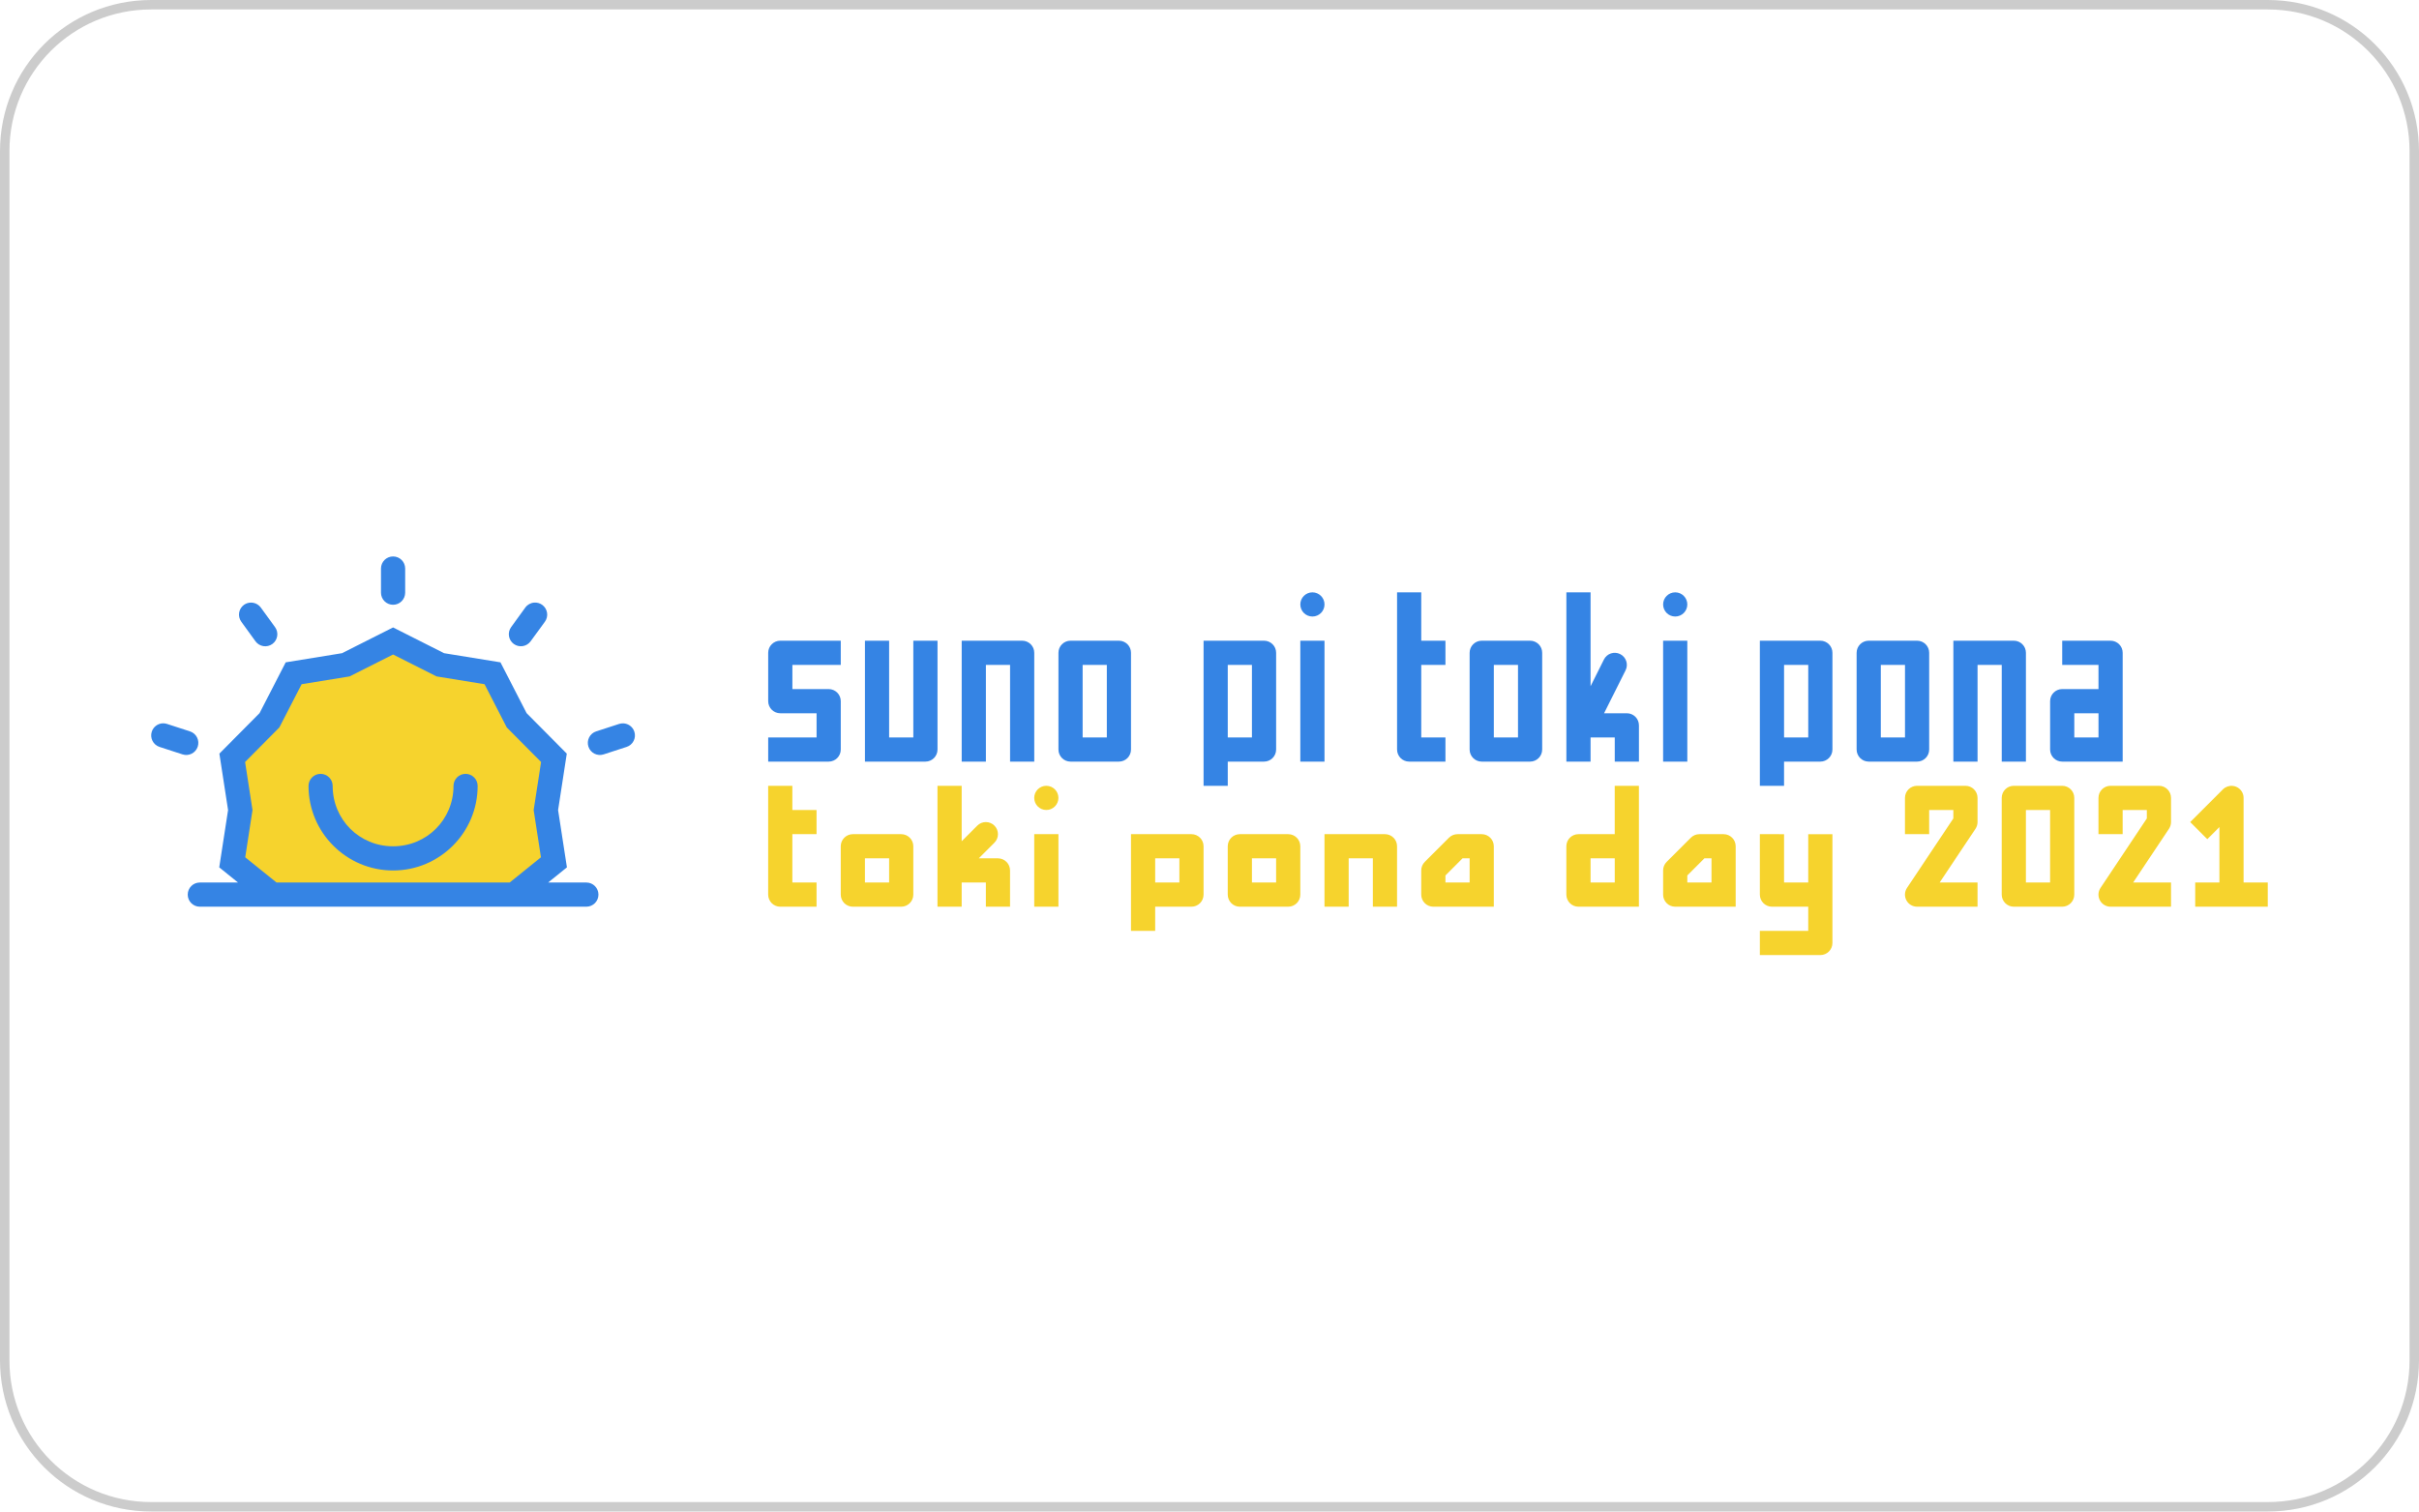
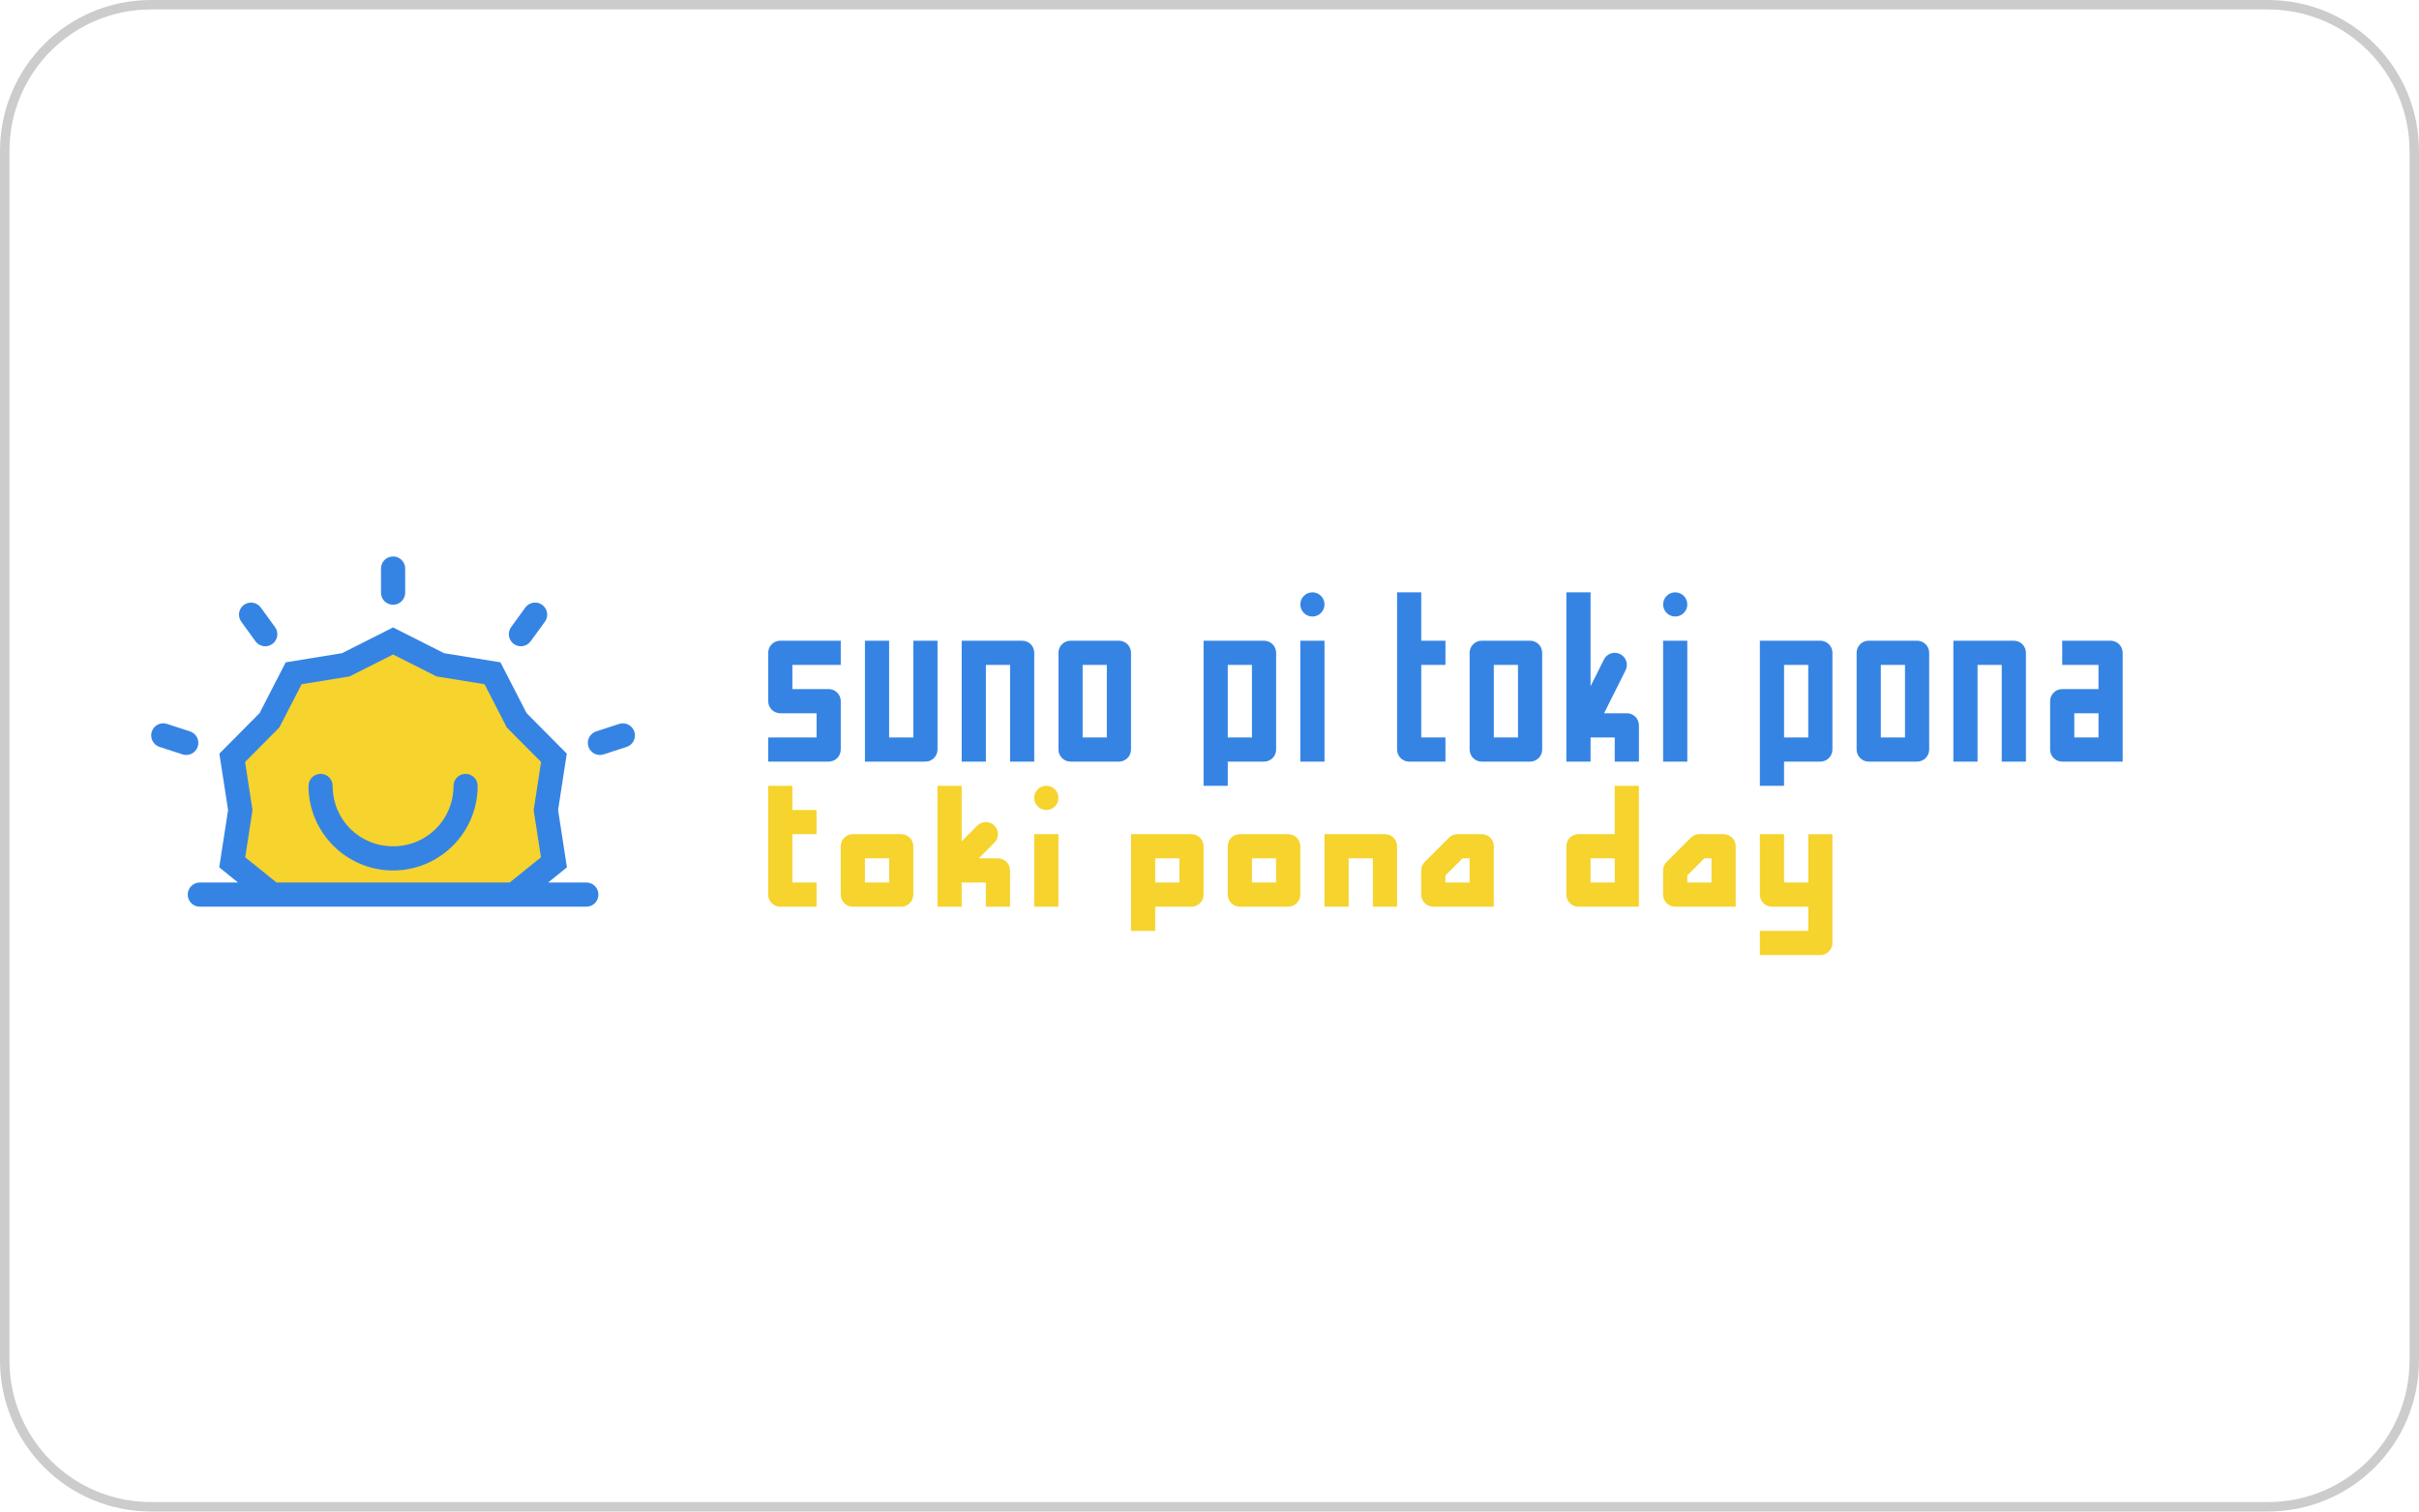
<svg xmlns="http://www.w3.org/2000/svg" width="256" height="160" version="1.1" viewBox="0 0 256 160">
  <path d="m16 0c-8.864 0-16 7.136-16 16v128c0 8.864 7.136 16 16 16h224c8.864 0 16-7.136 16-16v-128c0-8.864-7.136-16-16-16zm0 1h224c8.31 0 15 6.69 15 15v128c0 8.31-6.69 15-15 15h-224c-8.31 0-15-6.69-15-15v-128c0-8.31 6.69-15 15-15z" fill="currentColor" opacity=".2" />
  <g transform="matrix(.13865 0 0 .13865 -5.7344 50.97)">
    <path d="m433.6 315.39 30.566-24.655-6.143-39.892 6.143-39.892-28.417-28.663-18.479-35.884-39.836-6.486-36.043-18.168-36.041 18.169-39.838 6.486-18.479 35.884-28.417 28.663 6.143 39.892-6.143 39.892 30.566 24.655z" color="#000000" fill="#f6d32d" stroke-width="18.442px" style="-inkscape-stroke:none" />
    <g stroke-width="18.462">
      <path d="m1043.1 84.616c-5.098 4e-5 -9.231 4.133-9.231 9.231s4.133 9.231 9.231 9.231c5.098 2e-5 9.231-4.133 9.231-9.231s-4.133-9.231-9.231-9.231zm64.615 0v120c5e-4 5.098 4.133 9.23 9.231 9.231h27.692v-18.462h-18.462v-55.385h18.462v-18.462h-18.462v-36.923zm129.23 0v129.23h18.462v-18.462h18.462v18.462h18.462v-27.692c-5e-4 -5.098-4.133-9.23-9.231-9.231h-17.38l16.406-32.776c2.291-4.57 0.431-10.13-4.147-12.404-2.185-1.092-4.713-1.273-7.031-0.505-2.326 0.78-4.247 2.453-5.337 4.651l-10.204 20.409v-71.683zm83.077 0c-5.098-2e-5 -9.231 4.133-9.231 9.231s4.133 9.231 9.231 9.231c5.098 2e-5 9.231-4.133 9.231-9.231s-4.133-9.231-9.231-9.231zm-683.08 36.923c-5.098 5.1e-4 -9.23 4.133-9.231 9.231v36.923c5.1e-4 5.098 4.133 9.23 9.231 9.231h27.692v18.462h-36.923v18.462h46.154c5.098-5.1e-4 9.23-4.133 9.231-9.231v-36.923c-5.1e-4 -5.098-4.133-9.23-9.231-9.231h-27.692v-18.462h36.923v-18.462h-9.231zm64.615 0v92.308h46.154c5.098-5.1e-4 9.23-4.133 9.231-9.231v-83.077h-18.462v73.846h-18.462v-73.846zm73.846 0v92.308h18.462v-73.846h18.462v73.846h18.462v-83.077c-5.1e-4 -5.098-4.133-9.23-9.231-9.231h-27.692zm83.077 0c-5.098 5.1e-4 -9.23 4.133-9.231 9.231v73.846c5.1e-4 5.098 4.133 9.23 9.231 9.231h36.923c5.098-5.1e-4 9.23-4.133 9.231-9.231v-73.846c-5.1e-4 -5.098-4.133-9.23-9.231-9.231zm101.54 0v110.77h18.462v-18.462h27.692c5.098-4.9e-4 9.23-4.133 9.231-9.231v-73.846c-5e-4 -5.098-4.133-9.23-9.231-9.231h-27.692zm73.846 0v92.308h18.462v-92.308zm138.46 0c-5.098 4.9e-4 -9.23 4.133-9.231 9.231v73.846c5e-4 5.098 4.133 9.23 9.231 9.231h36.923c5.098-5.5e-4 9.23-4.133 9.231-9.231v-73.846c-5e-4 -5.098-4.133-9.23-9.231-9.231zm138.46 0v92.308h18.462v-92.308zm73.846 0v110.77h18.462v-18.462h27.692c5.098-4.9e-4 9.23-4.133 9.231-9.231v-73.846c-5e-4 -5.098-4.133-9.23-9.231-9.231h-27.692zm83.077 0c-5.098 4.9e-4 -9.23 4.133-9.231 9.231v73.846c5e-4 5.098 4.133 9.23 9.231 9.231h36.923c5.098-4.9e-4 9.23-4.133 9.231-9.231v-73.846c-5e-4 -5.098-4.133-9.23-9.231-9.231zm64.615 0v92.308h18.462v-73.846h18.462v73.846h18.462v-83.077c-5e-4 -5.098-4.133-9.23-9.231-9.231h-27.692zm83.077 0v18.462h27.692v18.462h-27.692c-5.098 4.9e-4 -9.23 4.133-9.231 9.231v36.923c5e-4 5.098 4.133 9.23 9.231 9.231h46.154v-83.077c-5e-4 -5.098-4.133-9.23-9.231-9.231h-27.692zm-747.69 18.462h18.462v55.385h-18.462zm110.77 0h18.462v55.385h-18.462zm203.08 0h18.462v55.385h-18.462zm221.54 0h18.462v55.385h-18.462zm73.846 0h18.462v55.385h-18.462zm147.69 36.923h18.462v18.462h-18.462z" color="#000000" fill="#3584e4" stroke-linecap="square" stroke-linejoin="round" style="-inkscape-stroke:none" />
-       <path d="m627.69 232.31v83.077a9.232 9.232 0 0 0 9.231 9.231h27.692v-18.462h-18.462v-36.923h18.462v-18.462h-18.462v-18.462zm129.23 0v92.308h18.462v-18.462h18.462v18.462h18.462v-27.692a9.232 9.232 0 0 0-9.231-9.231h-14.639l11.935-11.935a9.231 9.231 0 0 0 0-13.053 9.231 9.231 0 0 0-6.526-2.704 9.231 9.231 0 0 0-6.526 2.704l-11.935 11.935v-42.332zm83.077 0a9.231 9.231 0 0 0-9.231 9.231 9.231 9.231 0 0 0 9.231 9.231 9.231 9.231 0 0 0 9.231-9.231 9.231 9.231 0 0 0-9.231-9.231zm433.85 0v36.923h-27.692a9.232 9.232 0 0 0-9.231 9.231v36.923a9.232 9.232 0 0 0 9.231 9.231h46.154v-92.308zm230.77 0a9.232 9.232 0 0 0-9.231 9.231v27.692h18.462v-18.462h18.462v6.454l-35.373 53.041a9.232 9.232 0 0 0 7.68 14.351h46.154v-18.462h-28.918l27.368-41.034a9.232 9.232 0 0 0 1.55-5.12v-18.462a9.232 9.232 0 0 0-9.231-9.231zm73.846 0a9.232 9.232 0 0 0-9.231 9.231v73.846a9.232 9.232 0 0 0 9.231 9.231h36.923a9.232 9.232 0 0 0 9.231-9.231v-73.846a9.232 9.232 0 0 0-9.231-9.231zm73.846 0a9.232 9.232 0 0 0-9.231 9.231v27.692h18.462v-18.462h18.462v6.454l-35.373 53.041a9.232 9.232 0 0 0 7.68 14.351h46.154v-18.462h-28.918l27.368-41.034a9.232 9.232 0 0 0 1.55-5.12v-18.462a9.232 9.232 0 0 0-9.231-9.231zm93.209 0.072a9.232 9.232 0 0 0-7.428 2.632l-24.988 24.988 13.053 13.053 9.231-9.231v42.332h-18.462v18.462h55.385v-18.462h-18.462v-64.615a9.232 9.232 0 0 0-5.697-8.51 9.232 9.232 0 0 0-2.632-0.649zm-157.82 18.39h18.462v55.385h-18.462zm-895.38 18.462a9.232 9.232 0 0 0-9.231 9.231v36.923a9.232 9.232 0 0 0 9.231 9.231h36.923a9.232 9.232 0 0 0 9.231-9.231v-36.923a9.232 9.232 0 0 0-9.231-9.231zm138.46 0v55.385h18.462v-55.385zm73.846 0v73.846h18.462v-18.462h27.692a9.232 9.232 0 0 0 9.231-9.231v-36.923a9.232 9.232 0 0 0-9.231-9.231h-27.692zm83.077 0a9.232 9.232 0 0 0-9.231 9.231v36.923a9.232 9.232 0 0 0 9.231 9.231h36.923a9.232 9.232 0 0 0 9.231-9.231v-36.923a9.232 9.232 0 0 0-9.231-9.231zm64.615 0v55.385h18.462v-36.923h18.462v36.923h18.462v-46.154a9.232 9.232 0 0 0-9.231-9.231h-27.692zm101.54 0a9.232 9.232 0 0 0-6.527 2.704l-18.462 18.462a9.232 9.232 0 0 0-2.704 6.526v18.462a9.232 9.232 0 0 0 9.231 9.231h46.154v-46.154a9.232 9.232 0 0 0-9.231-9.231zm184.62 0a9.232 9.232 0 0 0-6.526 2.704l-18.462 18.462a9.232 9.232 0 0 0-2.704 6.526v18.462a9.232 9.232 0 0 0 9.231 9.231h46.154v-46.154a9.232 9.232 0 0 0-9.231-9.231zm46.154 0v46.154a9.232 9.232 0 0 0 9.231 9.231h27.692v18.462h-36.923v18.462h46.154a9.232 9.232 0 0 0 9.231-9.231v-83.077h-18.462v36.923h-18.462v-36.923zm-683.08 18.462h18.462v18.462h-18.462zm221.54 0h18.462v18.462h-18.462zm73.846 0h18.462v18.462h-18.462zm160.75 0h5.409v18.462h-18.462v-5.409zm97.716 0h18.462v18.462h-18.462zm86.899 0h5.409v18.462h-18.462v-5.409z" color="#000000" fill="#f6d32d" stroke-linecap="square" stroke-linejoin="round" style="-inkscape-stroke:none" />
-       <path d="m341.39 57.212a9.221 9.221 0 0 0-9.231 9.195v18.462a9.221 9.221 0 0 0 9.231 9.231 9.221 9.221 0 0 0 9.231-9.231v-18.462a9.221 9.221 0 0 0-9.231-9.195zm-108.39 35.228a9.221 9.221 0 0 0-5.445 1.731 9.221 9.221 0 0 0-2.019 12.873l10.817 14.928a9.221 9.221 0 0 0 12.909 2.055 9.221 9.221 0 0 0 2.019-12.873l-10.853-14.928a9.221 9.221 0 0 0-5.986-3.678 9.221 9.221 0 0 0-1.442-0.109zm216.13 0a9.221 9.221 0 0 0-6.815 3.786l-10.817 14.928a9.221 9.221 0 0 0 2.019 12.873 9.221 9.221 0 0 0 12.873-2.055l10.853-14.892a9.221 9.221 0 0 0-2.019-12.909 9.221 9.221 0 0 0-6.094-1.731zm-107.74 18.966-38.942 19.651-43.017 6.995-19.94 38.762-30.685 30.938 6.635 43.089-6.743 43.738 14.351 11.575h-29.207a9.221 9.221 0 0 0-9.195 9.231 9.221 9.221 0 0 0 9.195 9.231h295.1a9.221 9.221 0 0 0 9.195-9.231 9.221 9.221 0 0 0-9.195-9.231h-29.207l14.351-11.575-6.743-43.738 6.635-43.089-30.685-30.938-19.94-38.762-43.053-6.995zm0 20.661 33.173 16.731 36.635 5.949 16.983 33.029 26.178 26.358-5.661 36.707 5.553 36.058-23.87 19.255h-177.94l-23.906-19.255 5.553-36.058-5.661-36.707 26.142-26.358 17.019-33.029 36.635-5.949zm-175.71 52.536a9.221 9.221 0 0 0-8.474 6.382 9.221 9.221 0 0 0 5.949 11.647l17.524 5.697a9.221 9.221 0 0 0 11.611-5.913 9.221 9.221 0 0 0-5.913-11.647l-17.524-5.697a9.221 9.221 0 0 0-3.173-0.469zm351.42 0.037a9.221 9.221 0 0 0-3.173 0.433l-17.524 5.696a9.221 9.221 0 0 0-5.913 11.647 9.221 9.221 0 0 0 11.611 5.913l17.524-5.697a9.221 9.221 0 0 0 5.913-11.647 9.221 9.221 0 0 0-8.438-6.346zm-231.02 38.546a9.221 9.221 0 0 0-9.231 9.231c0 35.599 28.944 64.543 64.543 64.543 35.599 0 64.543-28.944 64.543-64.543a9.221 9.221 0 0 0-9.231-9.231 9.221 9.221 0 0 0-9.195 9.231c0 25.702-20.416 46.082-46.118 46.082-25.702 0-46.118-20.38-46.118-46.082a9.221 9.221 0 0 0-9.195-9.231z" color="#000000" fill="#3584e4" stroke-linecap="round" style="-inkscape-stroke:none" />
+       <path d="m627.69 232.31v83.077c5e-4 5.098 4.133 9.23 9.231 9.231h27.692v-18.462h-18.462v-36.923h18.462v-18.462h-18.462v-18.462zm129.23 0v92.308h18.462v-18.462h18.462v18.462h18.462v-27.692c-5e-4 -5.098-4.133-9.23-9.231-9.231h-14.639l11.935-11.935c3.604-3.605 3.604-9.448 0-13.053-1.731-1.731-4.078-2.704-6.526-2.704-2.448 3.8e-4 -4.796 0.973-6.526 2.704l-11.935 11.935v-42.332zm83.077 0c-5.098 0-9.231 4.133-9.231 9.231s4.133 9.231 9.231 9.231 9.231-4.133 9.231-9.231-4.133-9.231-9.231-9.231zm433.85 0v36.923h-27.692c-5.098 5.5e-4 -9.23 4.133-9.231 9.231v36.923c5e-4 5.098 4.133 9.23 9.231 9.231h46.154v-92.308zm-581.53 36.924c-5.098 5e-4 -9.23 4.133-9.231 9.231v36.923c5e-4 5.098 4.133 9.23 9.231 9.231h36.923c5.098-5e-4 9.23-4.133 9.231-9.231v-36.923c-5e-4 -5.098-4.133-9.23-9.231-9.231zm138.46 0v55.385h18.462v-55.385zm73.846 0v73.846h18.462v-18.462h27.692c5.098-5e-4 9.23-4.133 9.231-9.231v-36.923c-5e-4 -5.098-4.133-9.23-9.231-9.231h-27.692zm83.077 0c-5.098 5e-4 -9.23 4.133-9.231 9.231v36.923c5e-4 5.098 4.133 9.23 9.231 9.231h36.923c5.098-5e-4 9.23-4.133 9.231-9.231v-36.923c-5e-4 -5.098-4.133-9.23-9.231-9.231zm64.615 0v55.385h18.462v-36.923h18.462v36.923h18.462v-46.154c-5e-4 -5.098-4.133-9.23-9.231-9.231h-27.692zm101.54 0c-2.448 4.5e-4 -4.796 0.973-6.527 2.704l-18.462 18.462c-1.731 1.731-2.704 4.078-2.704 6.526v18.462c5e-4 5.098 4.133 9.23 9.231 9.231h46.154v-46.154c-5e-4 -5.098-4.133-9.23-9.231-9.231zm184.62 0c-2.448 4.8e-4 -4.795 0.973-6.526 2.704l-18.462 18.462c-1.731 1.731-2.704 4.078-2.704 6.526v18.462c5e-4 5.098 4.133 9.23 9.231 9.231h46.154v-46.154c-5e-4 -5.098-4.133-9.23-9.231-9.231zm46.154 0v46.154c5e-4 5.098 4.133 9.23 9.231 9.231h27.692v18.462h-36.923v18.462h46.154c5.098-5e-4 9.23-4.133 9.231-9.231v-83.077h-18.462v36.923h-18.462v-36.923zm-683.08 18.462h18.462v18.462h-18.462zm221.54 0h18.462v18.462h-18.462zm73.846 0h18.462v18.462h-18.462zm160.75 0h5.409v18.462h-18.462v-5.409zm97.716 0h18.462v18.462h-18.462zm86.899 0h5.409v18.462h-18.462v-5.409z" color="#000000" fill="#f6d32d" stroke-linecap="square" stroke-linejoin="round" style="-inkscape-stroke:none" />
+       <path d="m341.39 57.212a9.221 9.221 0 0 0-9.231 9.195v18.462a9.221 9.221 0 0 0 9.231 9.231 9.221 9.221 0 0 0 9.231-9.231v-18.462a9.221 9.221 0 0 0-9.231-9.195zm-108.39 35.228a9.221 9.221 0 0 0-5.445 1.731 9.221 9.221 0 0 0-2.019 12.873l10.817 14.928a9.221 9.221 0 0 0 12.909 2.055 9.221 9.221 0 0 0 2.019-12.873l-10.853-14.928a9.221 9.221 0 0 0-5.986-3.678 9.221 9.221 0 0 0-1.442-0.109zm216.13 0a9.221 9.221 0 0 0-6.815 3.786l-10.817 14.928a9.221 9.221 0 0 0 2.019 12.873 9.221 9.221 0 0 0 12.873-2.055l10.853-14.892a9.221 9.221 0 0 0-2.019-12.909 9.221 9.221 0 0 0-6.094-1.731zm-107.74 18.966-38.942 19.651-43.017 6.995-19.94 38.762-30.685 30.938 6.635 43.089-6.743 43.738 14.351 11.575h-29.207a9.221 9.221 0 0 0-9.195 9.231 9.221 9.221 0 0 0 9.195 9.231h295.1a9.221 9.221 0 0 0 9.195-9.231 9.221 9.221 0 0 0-9.195-9.231h-29.207l14.351-11.575-6.743-43.738 6.635-43.089-30.685-30.938-19.94-38.762-43.053-6.995zm0 20.661 33.173 16.731 36.635 5.949 16.983 33.029 26.178 26.358-5.661 36.707 5.553 36.058-23.87 19.255h-177.94l-23.906-19.255 5.553-36.058-5.661-36.707 26.142-26.358 17.019-33.029 36.635-5.949zm-175.71 52.536a9.221 9.221 0 0 0-8.474 6.382 9.221 9.221 0 0 0 5.949 11.647l17.524 5.697a9.221 9.221 0 0 0 11.611-5.913 9.221 9.221 0 0 0-5.913-11.647l-17.524-5.697a9.221 9.221 0 0 0-3.173-0.469zm351.42 0.037a9.221 9.221 0 0 0-3.173 0.433l-17.524 5.696a9.221 9.221 0 0 0-5.913 11.647 9.221 9.221 0 0 0 11.611 5.913l17.524-5.697a9.221 9.221 0 0 0 5.913-11.647 9.221 9.221 0 0 0-8.438-6.346zm-231.02 38.546a9.221 9.221 0 0 0-9.231 9.231c0 35.599 28.944 64.543 64.543 64.543s64.543-28.944 64.543-64.543a9.221 9.221 0 0 0-9.231-9.231 9.221 9.221 0 0 0-9.195 9.231c0 25.702-20.416 46.082-46.118 46.082s-46.118-20.38-46.118-46.082a9.221 9.221 0 0 0-9.195-9.231z" color="#000000" fill="#3584e4" stroke-linecap="round" style="-inkscape-stroke:none" />
    </g>
  </g>
</svg>
